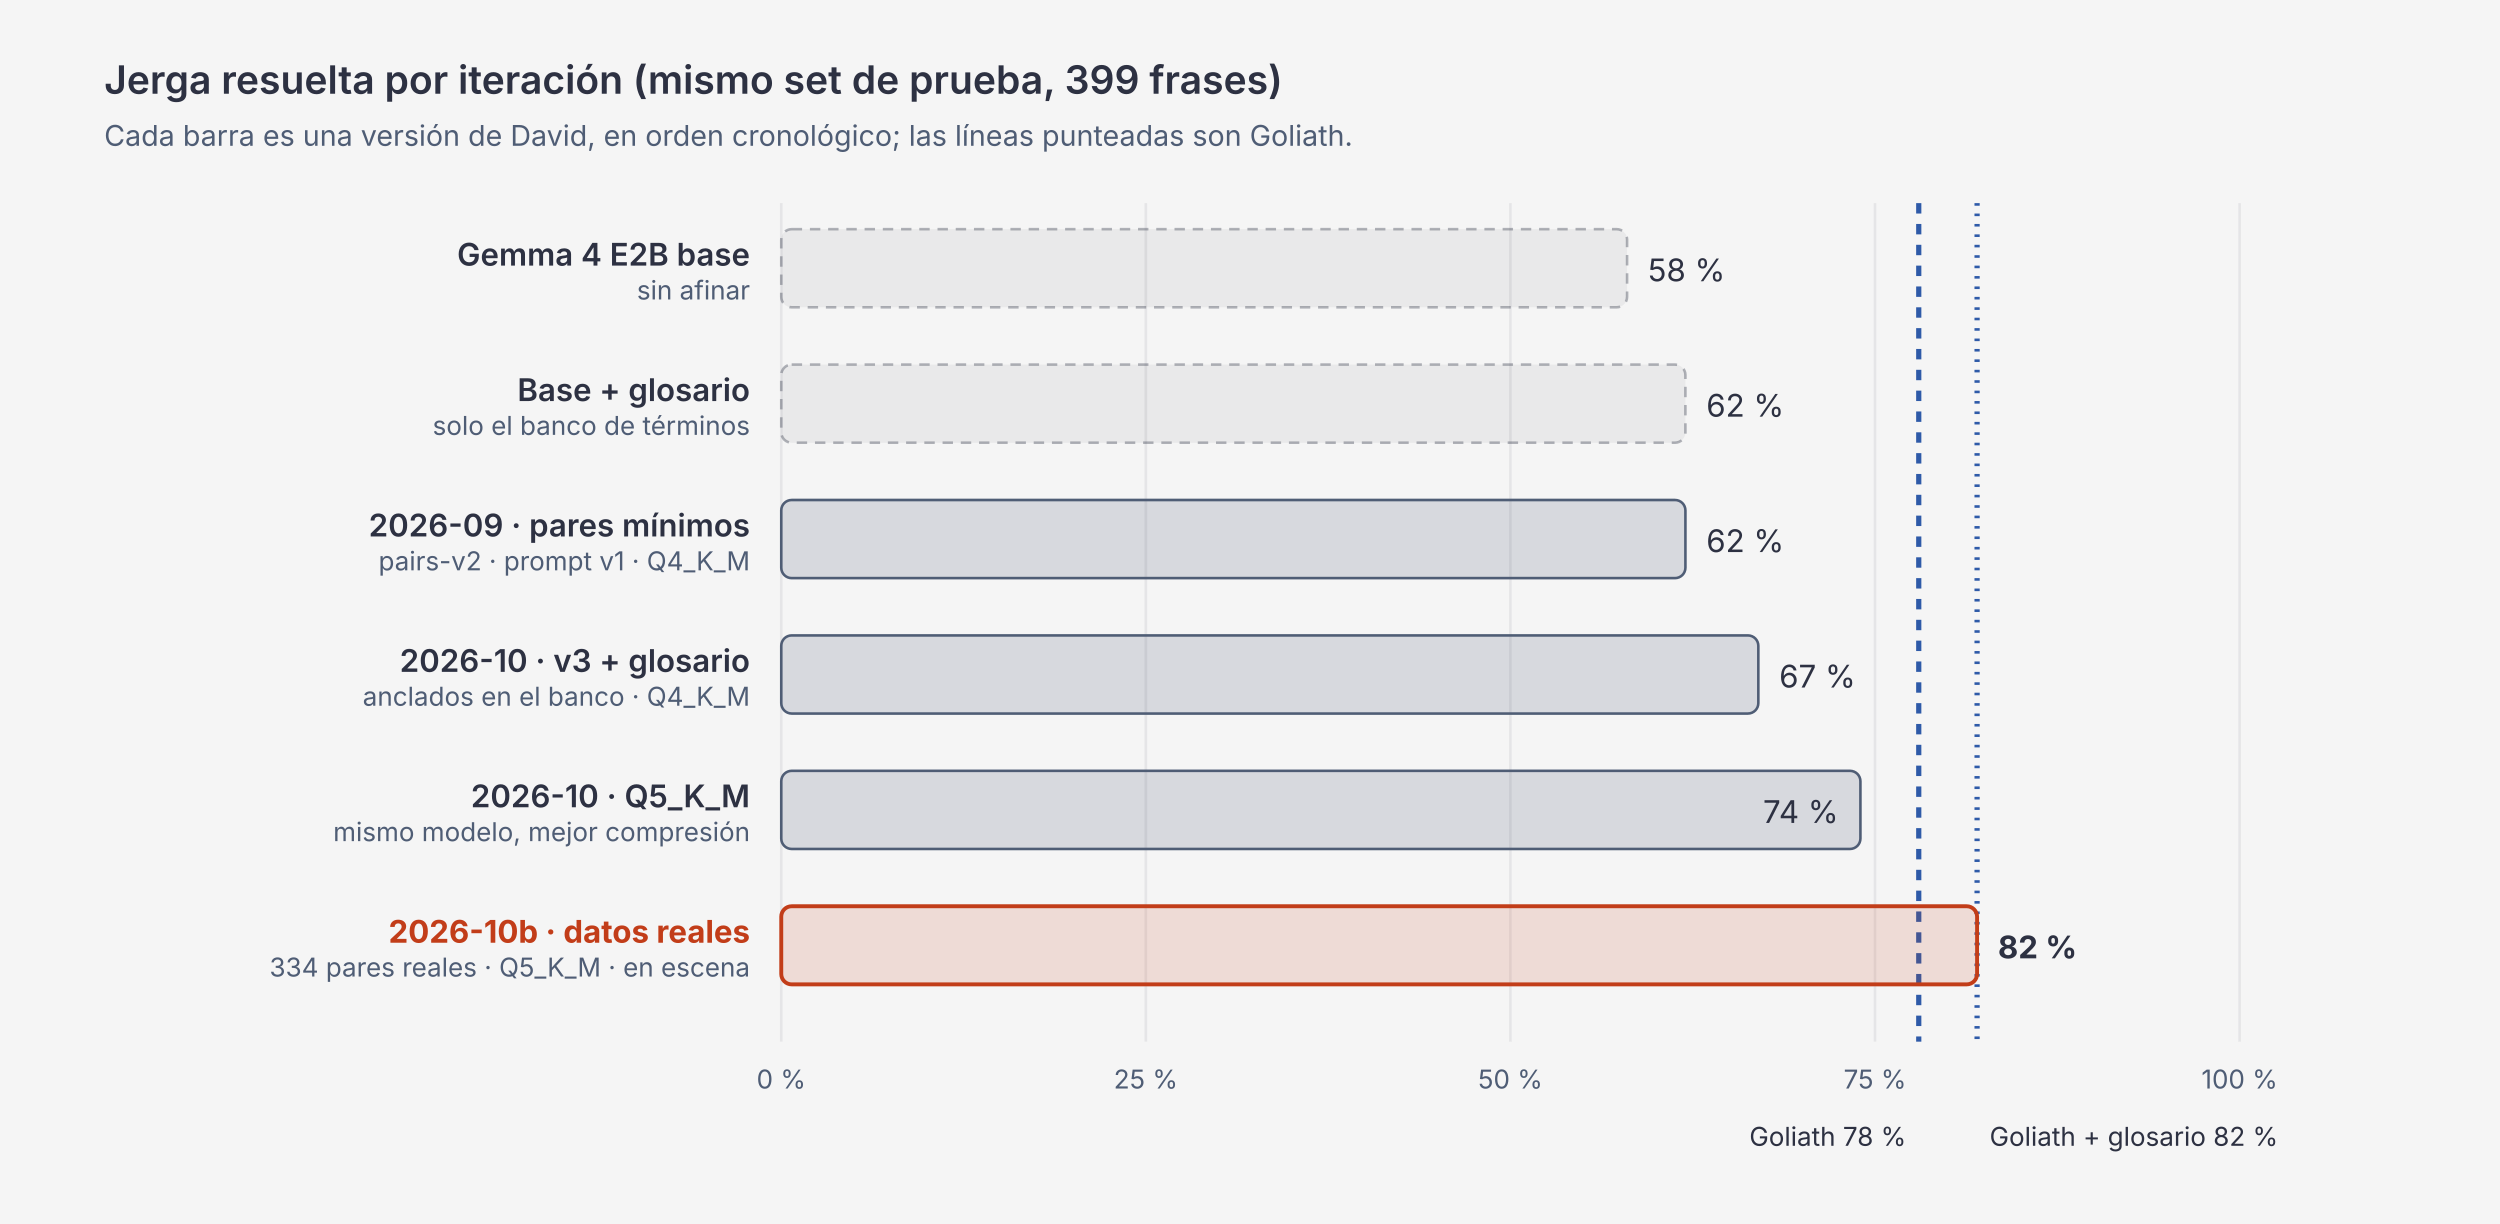
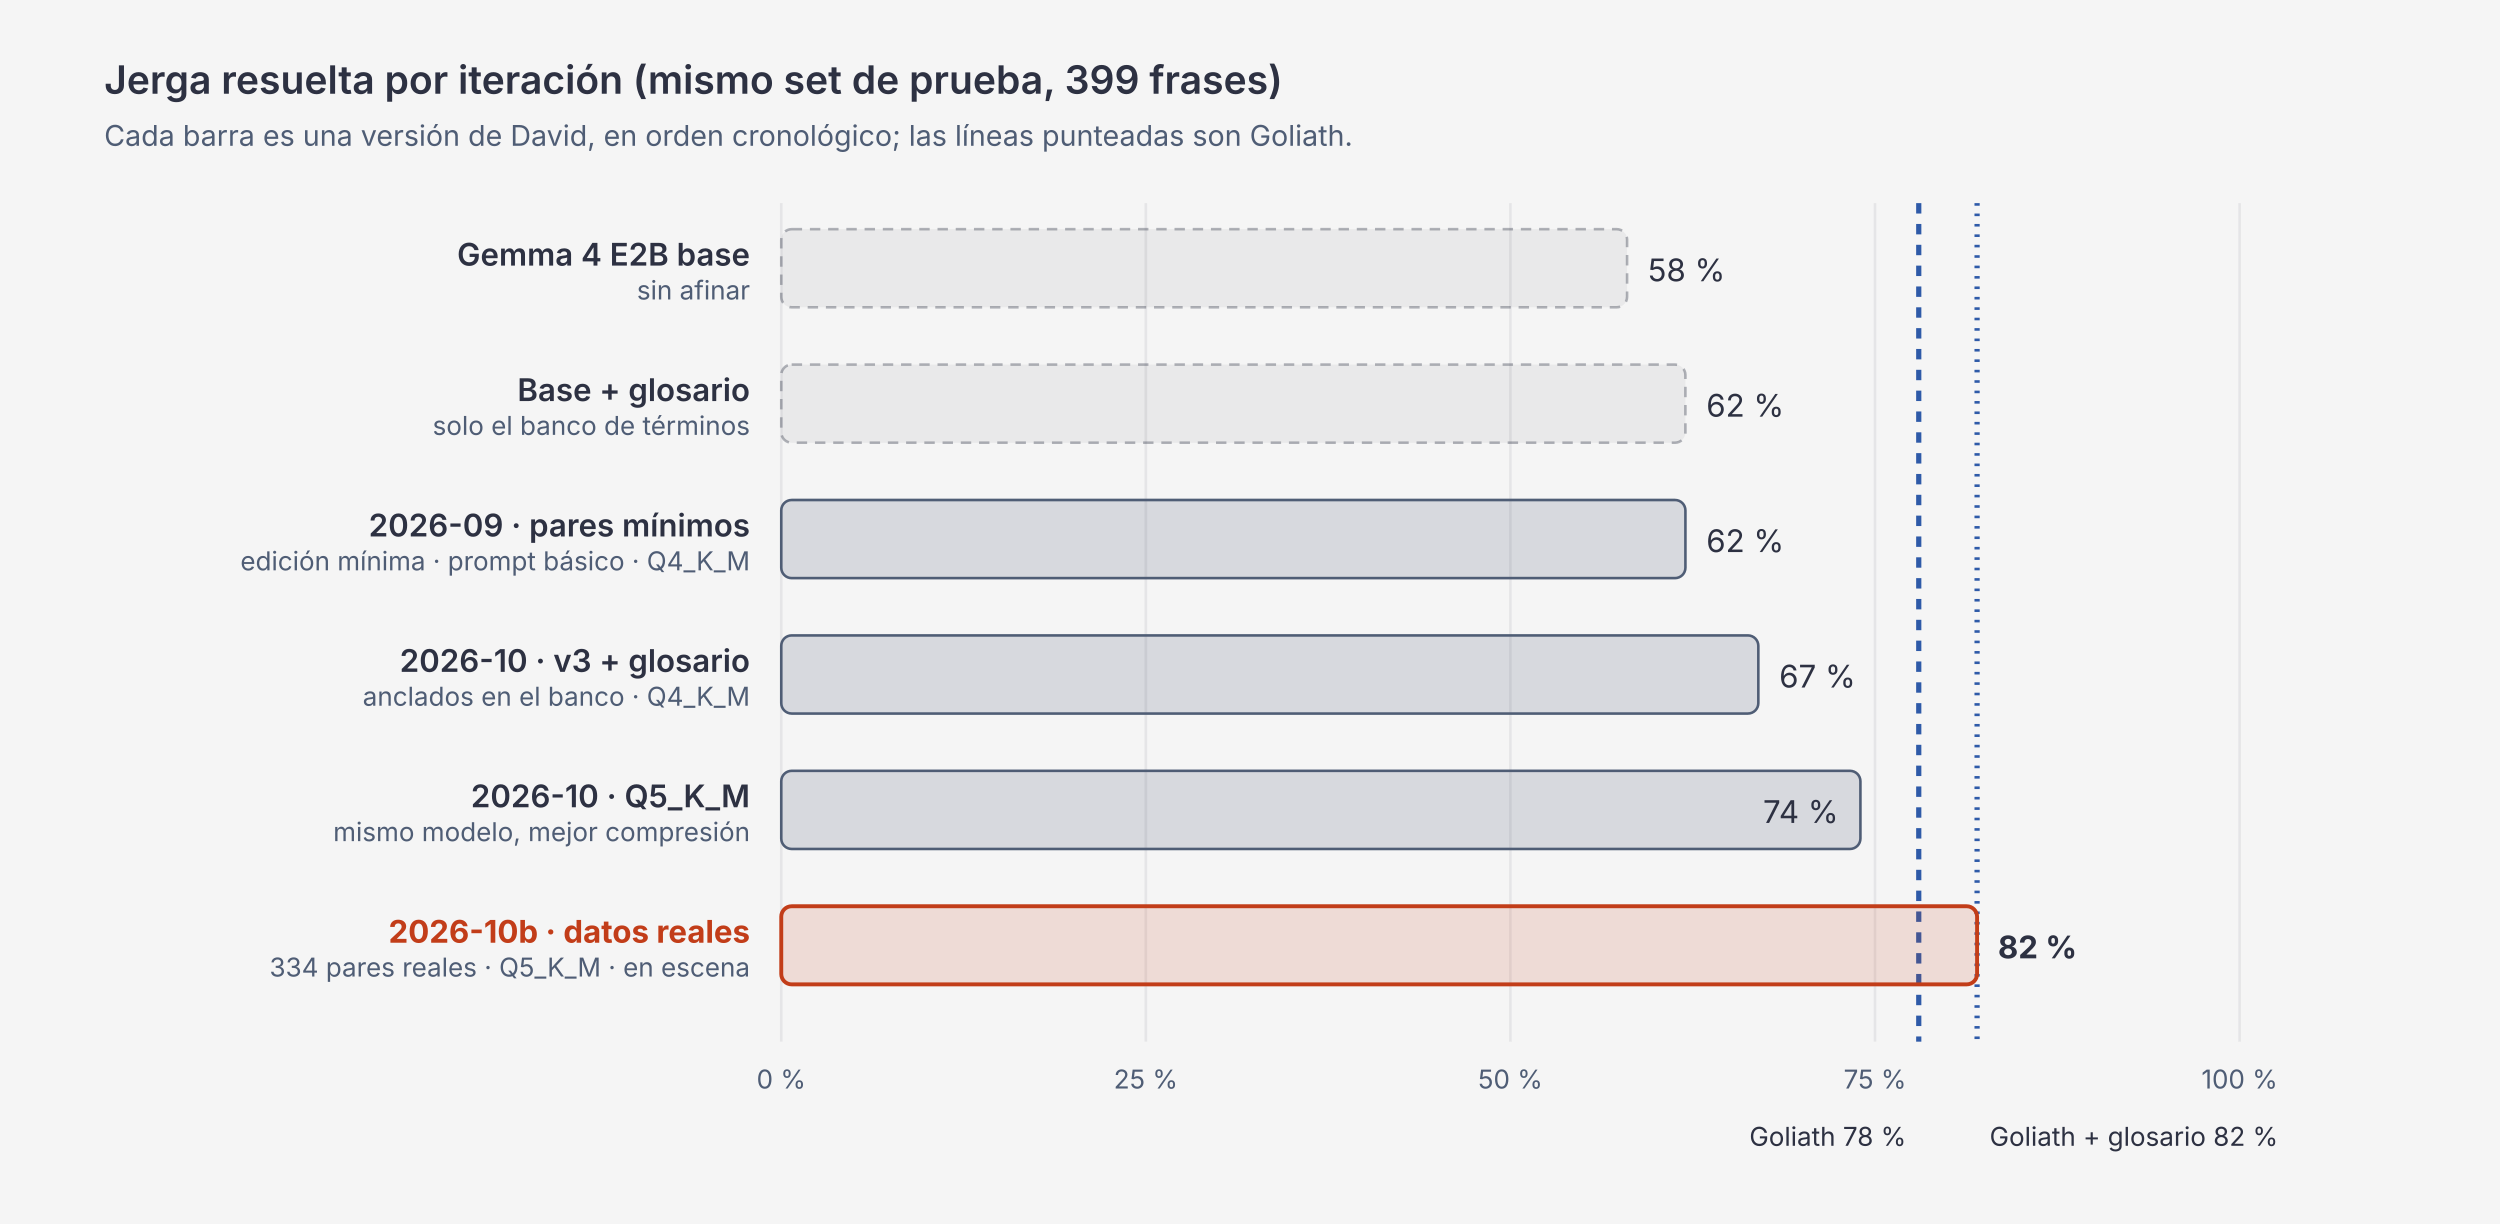
<svg xmlns="http://www.w3.org/2000/svg" viewBox="0 0 960 470" role="img" aria-labelledby="bj-title bj-desc" font-family="'Geist', system-ui, -apple-system, 'Segoe UI', sans-serif">
  <rect width="960" height="470" fill="#f5f5f5" />
  <text x="40" y="36" fill="#2d3142" font-size="15" font-weight="600">Jerga resuelta por iteración (mismo set de prueba, 399 frases)</text>
  <text x="40" y="56" fill="#4f5d75" font-size="11">Cada barra es una versión de David, en orden cronológico; las líneas punteadas son Goliath.</text>
  <g stroke="#2d3142" stroke-opacity="0.08" stroke-width="1">
    <line x1="300" y1="78" x2="300" y2="400" />
    <line x1="440" y1="78" x2="440" y2="400" />
    <line x1="580" y1="78" x2="580" y2="400" />
    <line x1="720" y1="78" x2="720" y2="400" />
    <line x1="860" y1="78" x2="860" y2="400" />
  </g>
  <g fill="#4f5d75" font-size="10" text-anchor="middle">
    <text x="300" y="418">0 %</text>
    <text x="440" y="418">25 %</text>
    <text x="580" y="418">50 %</text>
    <text x="720" y="418">75 %</text>
    <text x="860" y="418">100 %</text>
  </g>
  <line x1="736.8" y1="78" x2="736.8" y2="400" stroke="#2e5aa8" stroke-width="2" stroke-dasharray="4,4" />
  <line x1="759.2" y1="78" x2="759.2" y2="400" stroke="#2e5aa8" stroke-width="2" stroke-dasharray="1,3" />
  <text x="732" y="440" fill="#2d3142" font-size="10" text-anchor="end">Goliath 78 %</text>
  <text x="764" y="440" fill="#2d3142" font-size="10" text-anchor="start">Goliath + glosario 82 %</text>
  <g font-size="12">
    <rect x="300" y="88" width="324.8" height="30" rx="4" fill="#2d3142" fill-opacity="0.06" stroke="#2d3142" stroke-opacity="0.35" stroke-dasharray="4,3" />
    <text x="288" y="102" fill="#2d3142" text-anchor="end" font-weight="600">Gemma 4 E2B base</text>
    <text x="288" y="115" fill="#4f5d75" font-size="10" text-anchor="end">sin afinar</text>
    <text x="632.8" y="108" fill="#2d3142">58 %</text>
    <rect x="300" y="140" width="347.2" height="30" rx="4" fill="#2d3142" fill-opacity="0.06" stroke="#2d3142" stroke-opacity="0.35" stroke-dasharray="4,3" />
    <text x="288" y="154" fill="#2d3142" text-anchor="end" font-weight="600">Base + glosario</text>
    <text x="288" y="167" fill="#4f5d75" font-size="10" text-anchor="end">solo el banco de términos</text>
    <text x="655.2" y="160" fill="#2d3142">62 %</text>
    <rect x="300" y="192" width="347.2" height="30" rx="4" fill="#4f5d75" fill-opacity="0.18" stroke="#4f5d75" />
    <text x="288" y="206" fill="#2d3142" text-anchor="end" font-weight="600">2026-09 · pares mínimos</text>
-     <text x="288" y="219" fill="#4f5d75" font-size="10" text-anchor="end">pairs-v2 · prompt v1 · Q4_K_M</text>
+     <text x="288" y="219" fill="#4f5d75" font-size="10" text-anchor="end">edición mínima · prompt básico · Q4_K_M</text>
    <text x="655.2" y="212" fill="#2d3142">62 %</text>
    <rect x="300" y="244" width="375.2" height="30" rx="4" fill="#4f5d75" fill-opacity="0.18" stroke="#4f5d75" />
    <text x="288" y="258" fill="#2d3142" text-anchor="end" font-weight="600">2026-10 · v3 + glosario</text>
    <text x="288" y="271" fill="#4f5d75" font-size="10" text-anchor="end">anclados en el banco · Q4_K_M</text>
    <text x="683.2" y="264" fill="#2d3142">67 %</text>
    <rect x="300" y="296" width="414.4" height="30" rx="4" fill="#4f5d75" fill-opacity="0.18" stroke="#4f5d75" />
    <text x="288" y="310" fill="#2d3142" text-anchor="end" font-weight="600">2026-10 · Q5_K_M</text>
    <text x="288" y="323" fill="#4f5d75" font-size="10" text-anchor="end">mismo modelo, mejor compresión</text>
    <text x="706" y="316" fill="#2d3142" text-anchor="end">74 %</text>
    <rect x="300" y="348" width="459.2" height="30" rx="4" fill="#C23D19" fill-opacity="0.14" stroke="#C23D19" stroke-width="1.5" />
    <text x="288" y="362" fill="#C23D19" text-anchor="end" font-weight="700">2026-10b · datos reales</text>
    <text x="288" y="375" fill="#4f5d75" font-size="10" text-anchor="end">334 pares reales · Q5_K_M · en escena</text>
    <text x="767.2" y="368" fill="#2d3142" font-weight="700">82 %</text>
  </g>
</svg>
